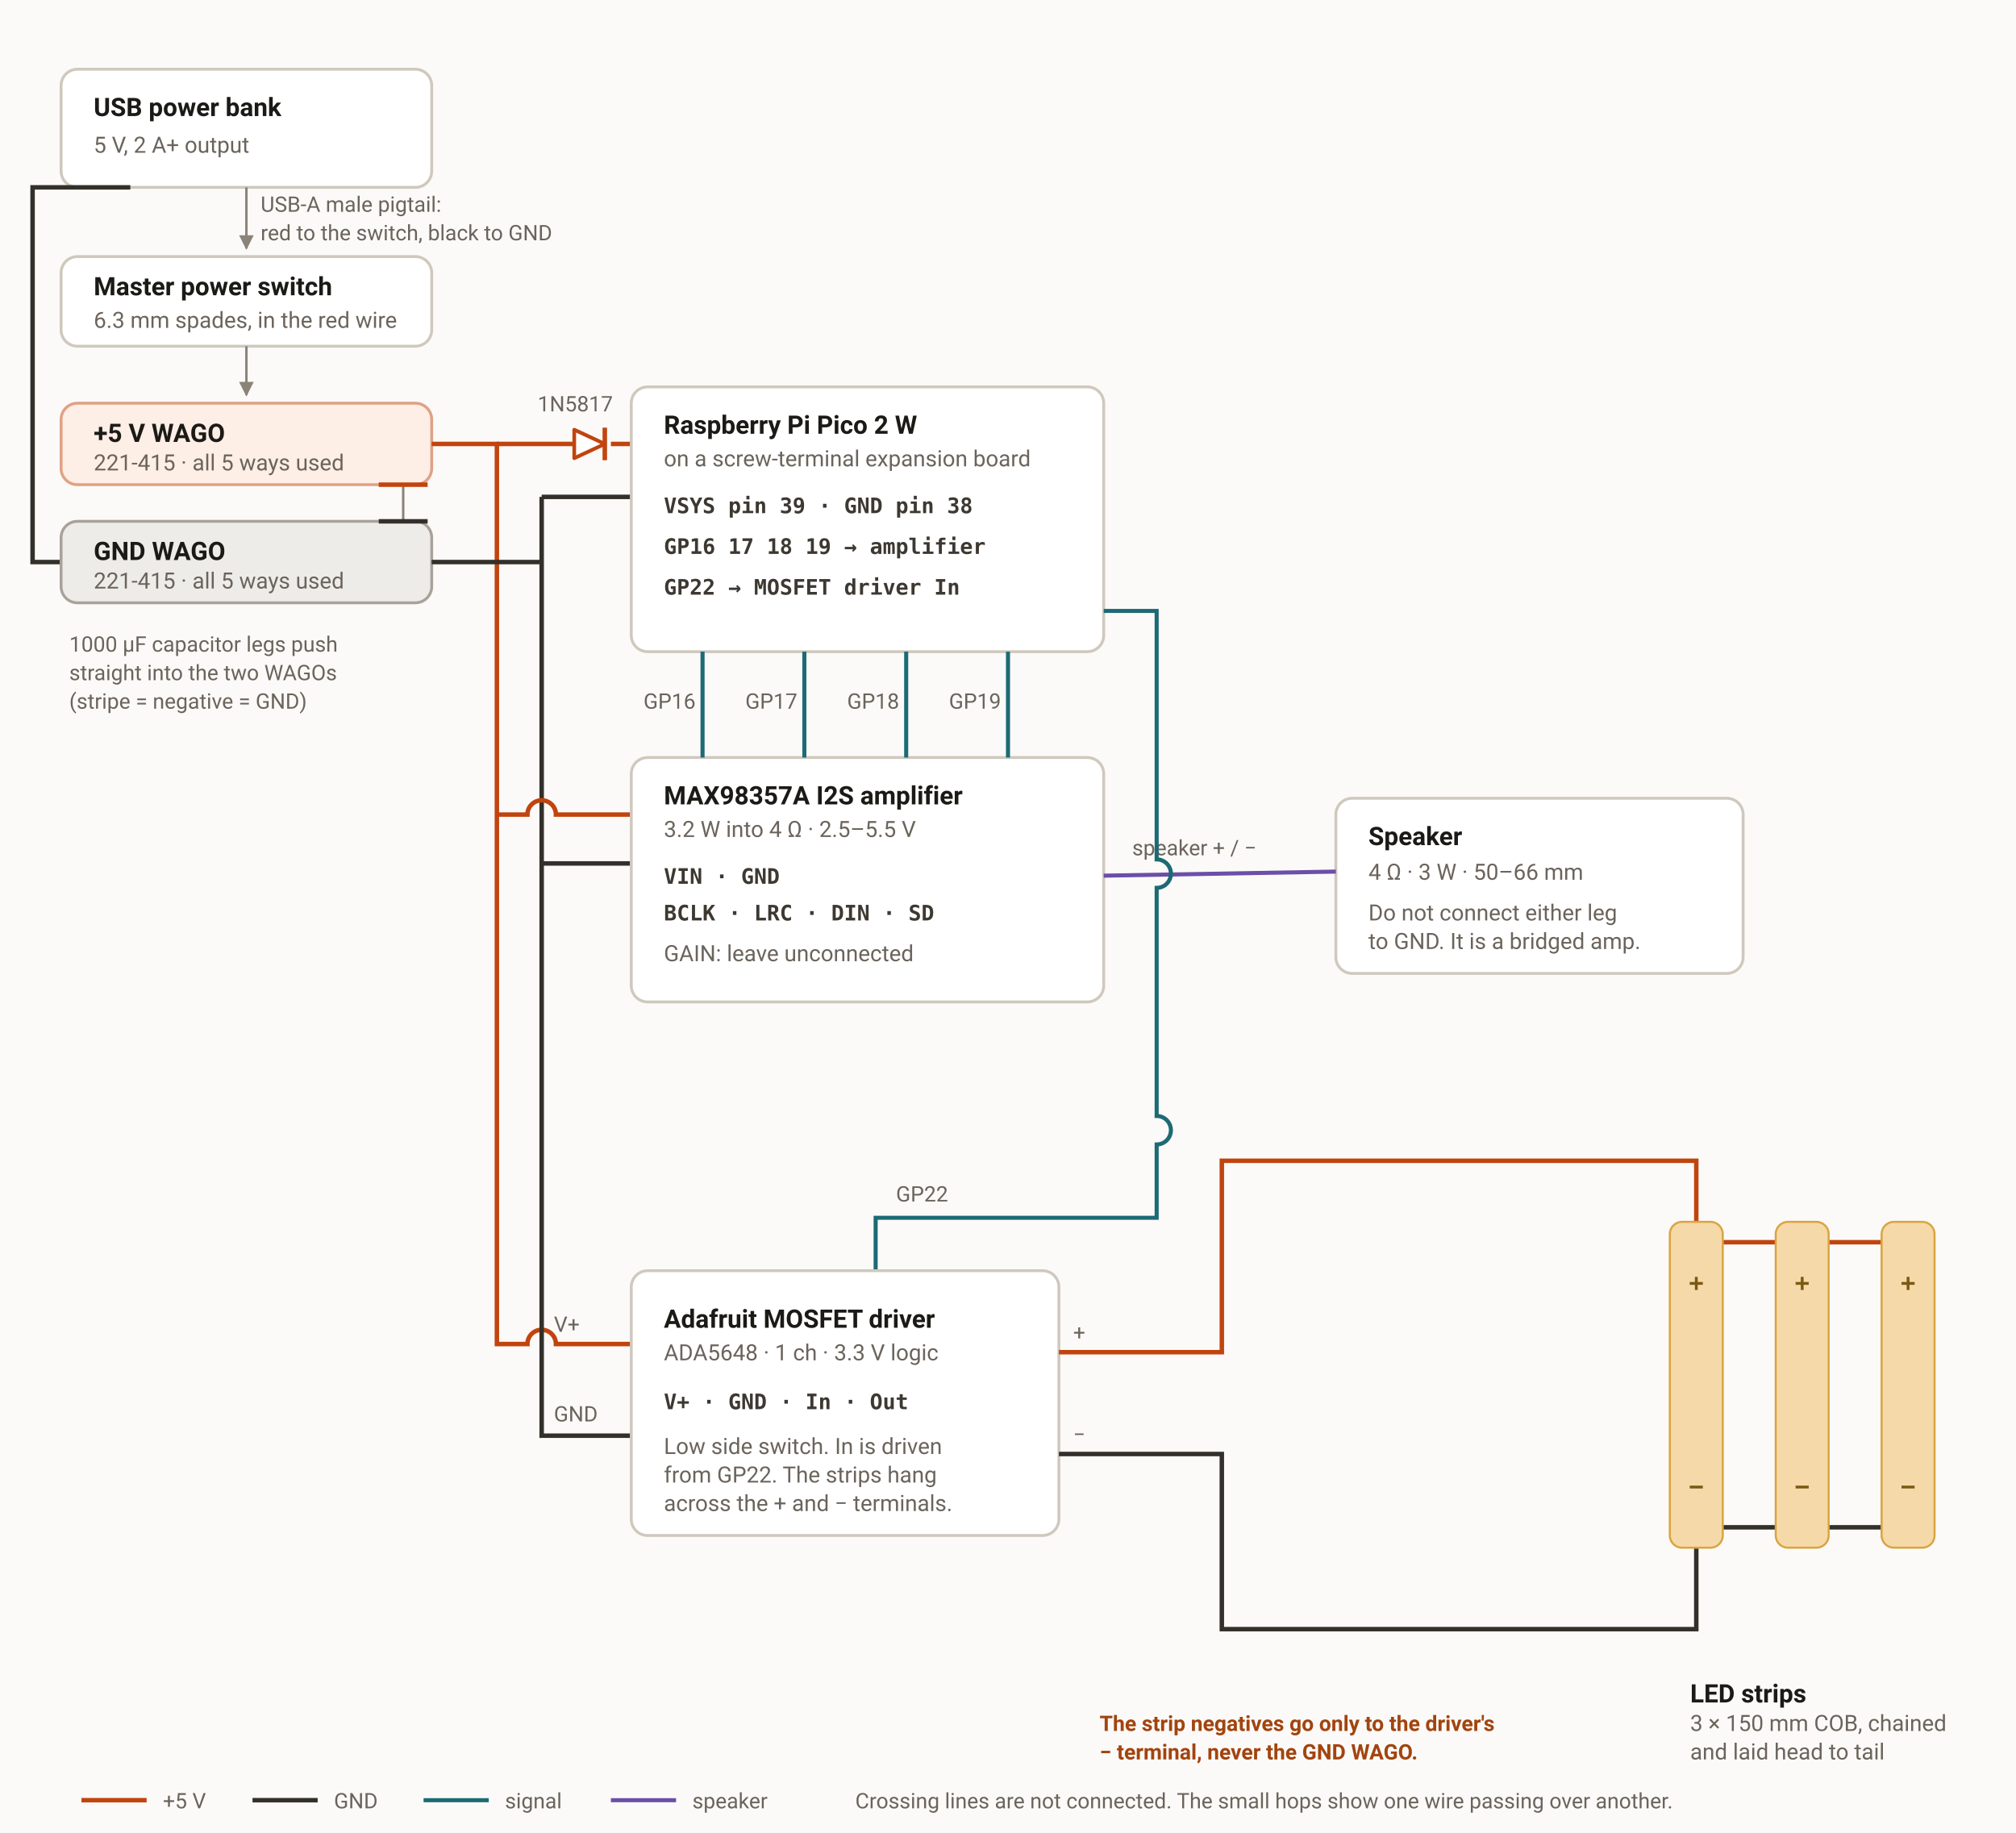
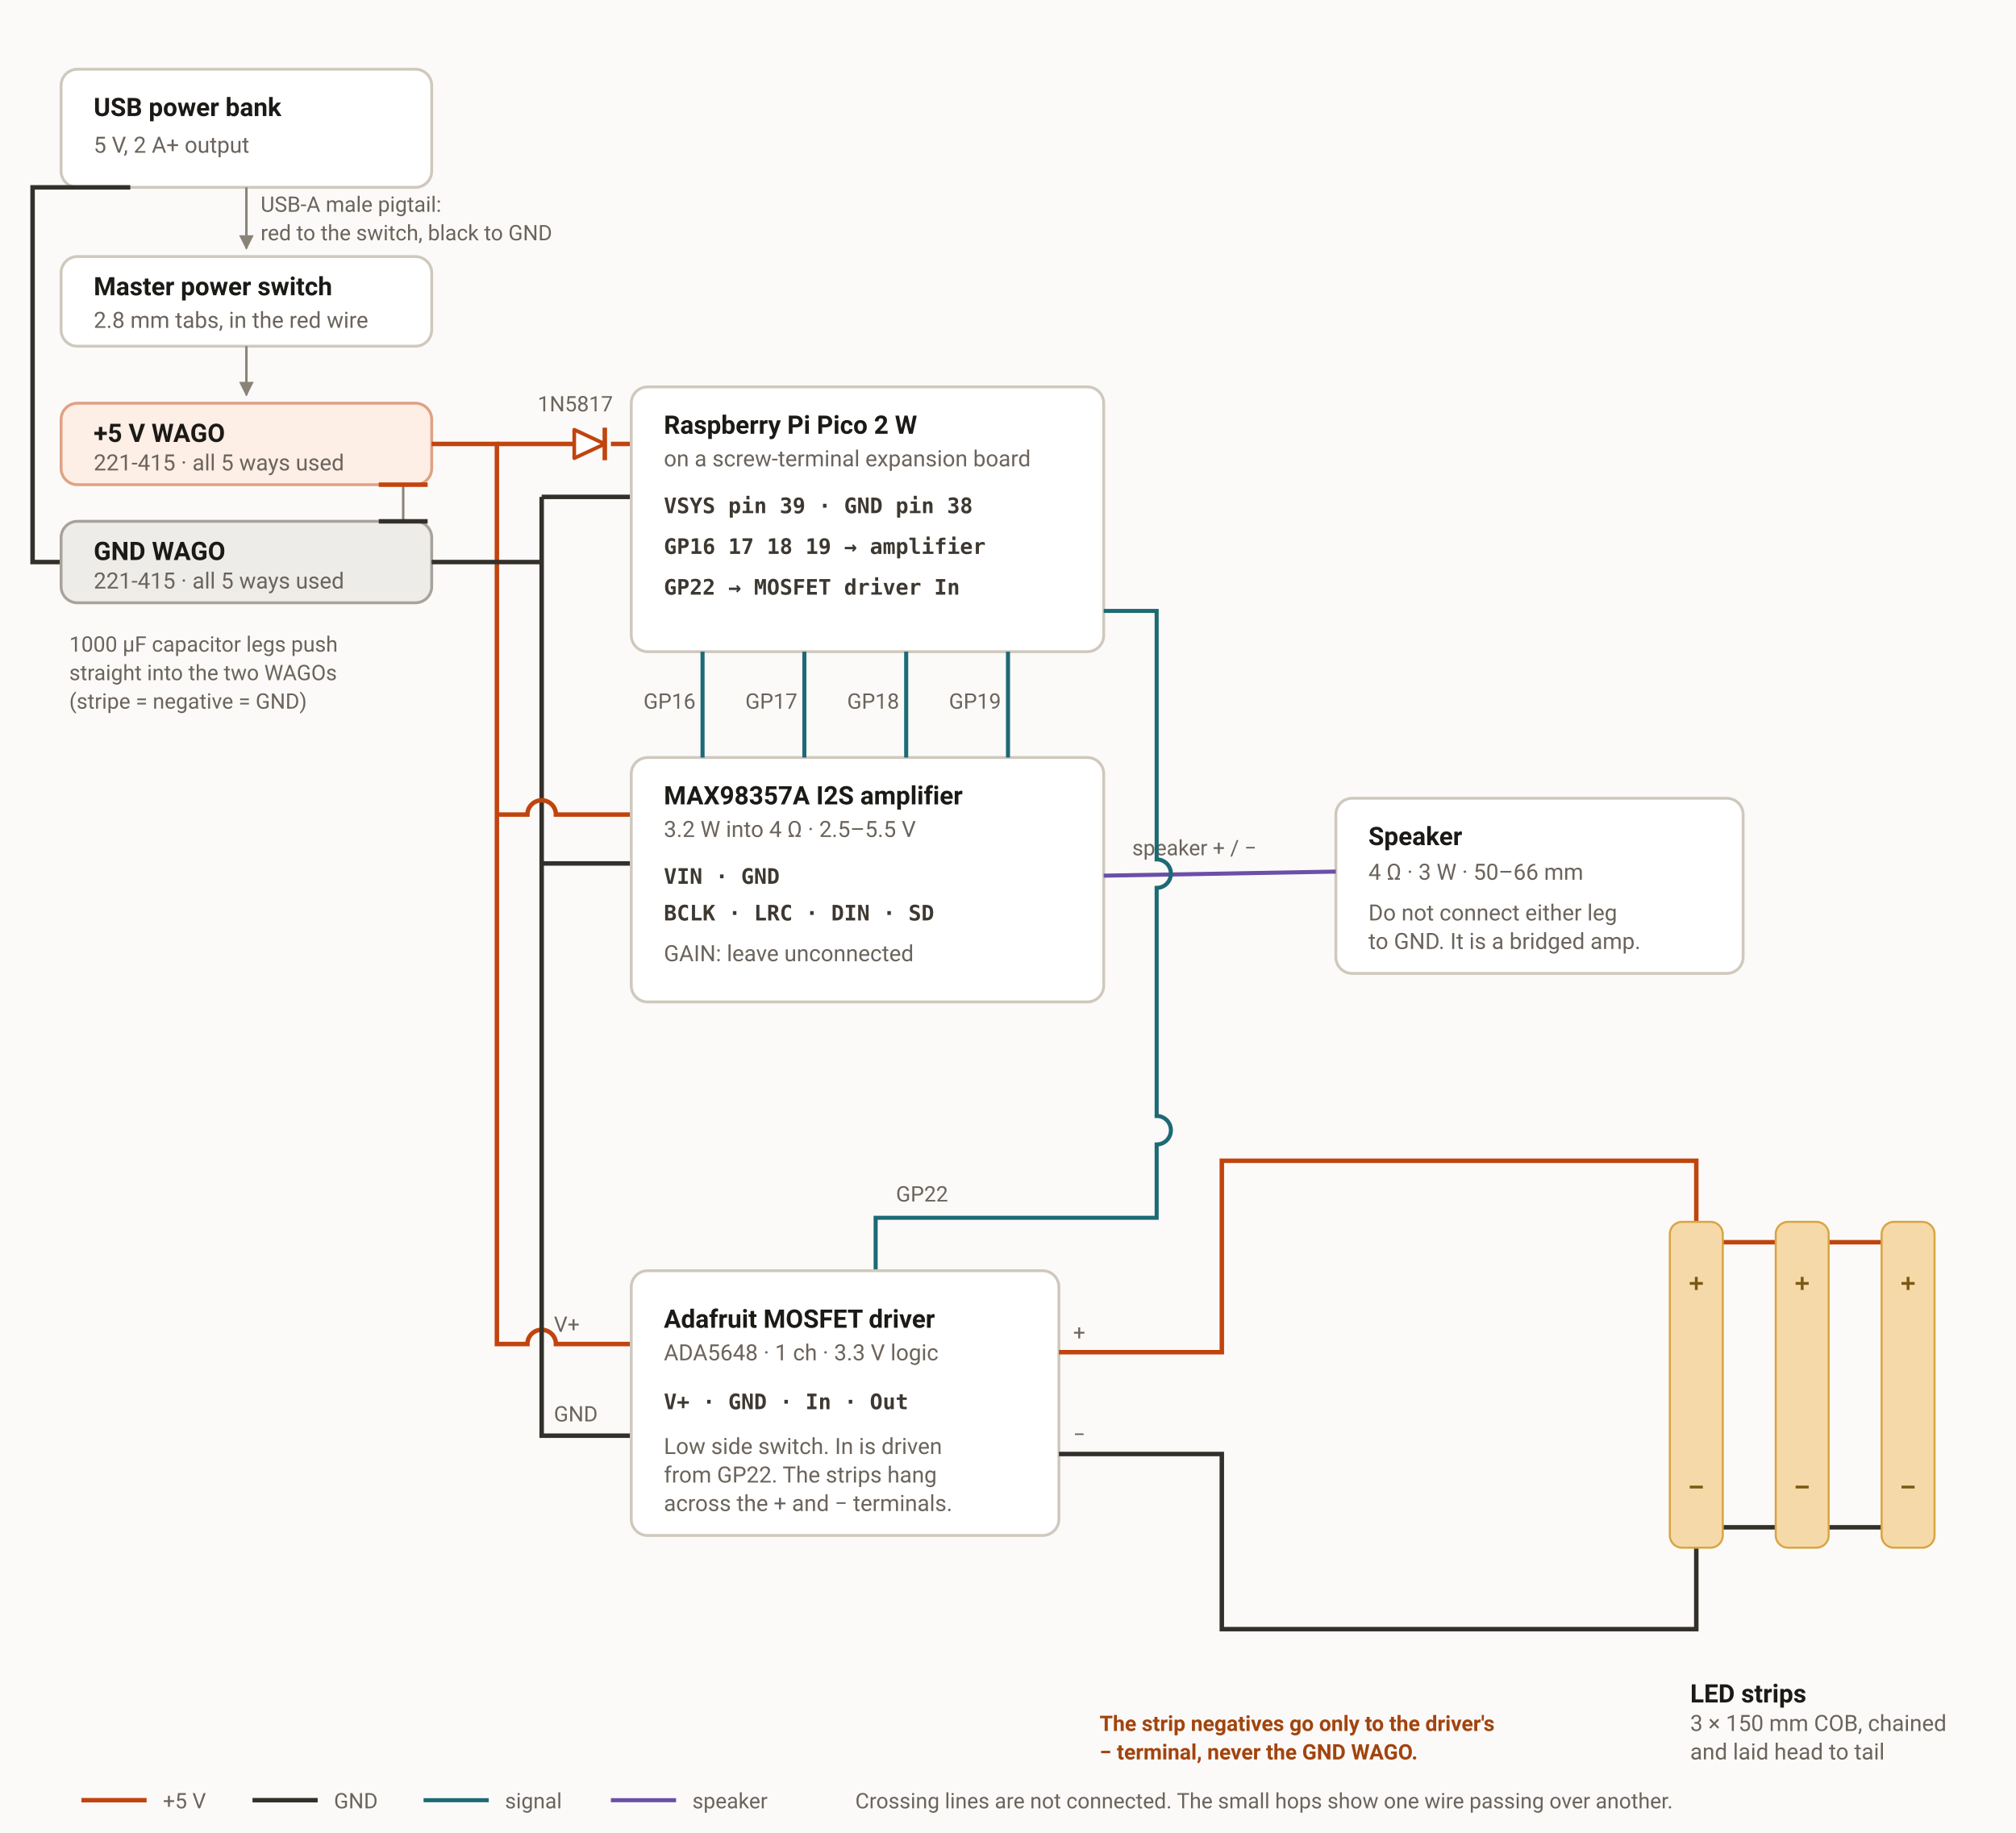
<svg xmlns="http://www.w3.org/2000/svg" viewBox="0 0 990 900" role="img" aria-label="Raijin wiring diagram: power bank, switch, supply WAGOs, Pico 2 W, MAX98357A amplifier, Adafruit MOSFET driver, and three LED strips chained together across its output terminals">
  <defs>
    <marker id="ar" viewBox="0 0 10 10" refX="9" refY="5" markerWidth="6" markerHeight="6" orient="auto">
      <path d="M0,0 L10,5 L0,10 z" fill="#8a8378" />
    </marker>
    <style>
      .box{fill:#ffffff;stroke:#cfc8bd;stroke-width:1.4}
      .ttl{font:600 12.5px -apple-system,Segoe UI,Roboto,sans-serif;fill:#1c1a17}
      .sub{font:11px -apple-system,Segoe UI,Roboto,sans-serif;fill:#6b645c}
      .pin{font:600 10.5px ui-monospace,Menlo,Consolas,monospace;fill:#3d3831}
      .wl {font:10.5px -apple-system,Segoe UI,Roboto,sans-serif;fill:#6b645c}
      .warn{font:600 10.5px -apple-system,Segoe UI,Roboto,sans-serif;fill:#a2440e}
      .mark{font:600 12px ui-monospace,Menlo,Consolas,monospace;fill:#7a5a12}
      .pw{stroke:#c1440e;stroke-width:2.2;fill:none}
      .gnd{stroke:#33302b;stroke-width:2.2;fill:none}
      .sig{stroke:#1d6a75;stroke-width:2;fill:none}
      .aud{stroke:#6b4fa8;stroke-width:2;fill:none}
      .thin{stroke:#8a8378;stroke-width:1.2;fill:none}
    </style>
  </defs>
  <rect x="0" y="0" width="990" height="900" fill="#fbfaf8" />
  <rect class="box" x="30" y="34" width="182" height="58" rx="8" />
  <text class="ttl" x="46" y="57">USB power bank</text>
  <text class="sub" x="46" y="75">5 V, 2 A+ output</text>
  <path class="thin" d="M121,92 L121,122" marker-end="url(#ar)" />
  <text class="wl" x="128" y="104">USB-A male pigtail:</text>
  <text class="wl" x="128" y="118">red to the switch, black to GND</text>
  <path class="gnd" d="M64,92 L16,92 L16,276 L30,276" />
  <rect class="box" x="30" y="126" width="182" height="44" rx="8" />
  <text class="ttl" x="46" y="145">Master power switch</text>
-   <text class="sub" x="46" y="161">6.3 mm spades, in the red wire</text>
+   <text class="sub" x="46" y="161">2.8 mm tabs, in the red wire</text>
  <path class="thin" d="M121,170 L121,194" marker-end="url(#ar)" />
  <rect x="30" y="198" width="182" height="40" rx="8" fill="#fdeee6" stroke="#e0a184" stroke-width="1.4" />
  <text class="ttl" x="46" y="217">+5 V WAGO</text>
  <text class="sub" x="46" y="231">221-415 · all 5 ways used</text>
  <rect x="30" y="256" width="182" height="40" rx="8" fill="#eeece9" stroke="#a8a29a" stroke-width="1.4" />
  <text class="ttl" x="46" y="275">GND WAGO</text>
  <text class="sub" x="46" y="289">221-415 · all 5 ways used</text>
  <path class="thin" d="M198,238 L198,256" />
  <path class="pw" d="M186,238 L210,238" />
  <path class="gnd" d="M186,256 L210,256" />
  <text class="wl" x="34" y="320">1000 µF capacitor legs push</text>
  <text class="wl" x="34" y="334">straight into the two WAGOs</text>
  <text class="wl" x="34" y="348">(stripe = negative = GND)</text>
  <path class="pw" d="M212,218 L244,218 L244,660 L259,660 A7,7 0 0 1 273,660 L310,660" />
  <path class="gnd" d="M212,276 L266,276" />
  <path class="gnd" d="M266,244 L266,705 L310,705" />
  <path class="pw" d="M244,218 L282,218" />
  <path d="M282,211 L282,225 L297,218 z" fill="#fff" stroke="#c1440e" stroke-width="1.8" stroke-linejoin="round" />
  <path class="pw" d="M297,210 L297,226" />
  <path class="pw" d="M300,218 L310,218" />
  <text class="wl" x="264" y="202">1N5817</text>
  <path class="gnd" d="M266,244 L310,244" />
  <path class="pw" d="M244,400 L259,400 A7,7 0 0 1 273,400 L310,400" />
  <path class="gnd" d="M266,424 L310,424" />
  <rect class="box" x="310" y="190" width="232" height="130" rx="8" />
  <text class="ttl" x="326" y="213">Raspberry Pi Pico 2 W</text>
  <text class="sub" x="326" y="229">on a screw-terminal expansion board</text>
  <text class="pin" x="326" y="252">VSYS pin 39 · GND pin 38</text>
  <text class="pin" x="326" y="272">GP16 17 18 19 → amplifier</text>
  <text class="pin" x="326" y="292">GP22 → MOSFET driver In</text>
  <rect class="box" x="310" y="372" width="232" height="120" rx="8" />
  <text class="ttl" x="326" y="395">MAX98357A I2S amplifier</text>
  <text class="sub" x="326" y="411">3.2 W into 4 Ω · 2.5–5.5 V</text>
  <text class="pin" x="326" y="434">VIN · GND</text>
  <text class="pin" x="326" y="452">BCLK · LRC · DIN · SD</text>
  <text class="sub" x="326" y="472">GAIN: leave unconnected</text>
  <path class="sig" d="M345,320 L345,372" />
  <path class="sig" d="M395,320 L395,372" />
  <path class="sig" d="M445,320 L445,372" />
  <path class="sig" d="M495,320 L495,372" />
  <text class="wl" x="316" y="348">GP16</text>
  <text class="wl" x="366" y="348">GP17</text>
  <text class="wl" x="416" y="348">GP18</text>
  <text class="wl" x="466" y="348">GP19</text>
  <rect class="box" x="656" y="392" width="200" height="86" rx="8" />
  <text class="ttl" x="672" y="415">Speaker</text>
  <text class="sub" x="672" y="432">4 Ω · 3 W · 50–66 mm</text>
  <text class="sub" x="672" y="452">Do not connect either leg</text>
  <text class="sub" x="672" y="466">to GND. It is a bridged amp.</text>
  <path class="aud" d="M542,430 L656,428" />
  <text class="wl" x="556" y="420">speaker + / −</text>
  <path class="sig" d="M542,300 L568,300 L568,422 A7,7 0 0 1 568,436 L568,548 A7,7 0 0 1 568,562 L568,598 L430,598 L430,624" />
  <text class="wl" x="440" y="590">GP22</text>
  <rect class="box" x="310" y="624" width="210" height="130" rx="8" />
  <text class="ttl" x="326" y="652">Adafruit MOSFET driver</text>
  <text class="sub" x="326" y="668">ADA5648 · 1 ch · 3.3 V logic</text>
  <text class="pin" x="326" y="692">V+ · GND · In · Out</text>
  <text class="sub" x="326" y="714">Low side switch. In is driven</text>
  <text class="sub" x="326" y="728">from GP22. The strips hang</text>
  <text class="sub" x="326" y="742">across the + and − terminals.</text>
  <text class="wl" x="272" y="654">V+</text>
  <text class="wl" x="272" y="698">GND</text>
  <path class="pw" d="M520,664 L600,664 L600,570 L833,570 L833,600" />
  <text class="wl" x="527" y="658">+</text>
  <path class="pw" d="M846,610 L872,610" />
  <path class="pw" d="M898,610 L924,610" />
  <path class="gnd" d="M520,714 L600,714 L600,800 L833,800 L833,760" />
  <text class="wl" x="527" y="708">−</text>
  <path class="gnd" d="M846,750 L872,750" />
  <path class="gnd" d="M898,750 L924,750" />
  <rect x="820" y="600" width="26" height="160" rx="6" fill="#f6d9a8" stroke="#d9a441" />
  <rect x="872" y="600" width="26" height="160" rx="6" fill="#f6d9a8" stroke="#d9a441" />
  <rect x="924" y="600" width="26" height="160" rx="6" fill="#f6d9a8" stroke="#d9a441" />
  <text class="mark" x="833" y="634" text-anchor="middle">+</text>
  <text class="mark" x="885" y="634" text-anchor="middle">+</text>
  <text class="mark" x="937" y="634" text-anchor="middle">+</text>
  <text class="mark" x="833" y="734" text-anchor="middle">−</text>
  <text class="mark" x="885" y="734" text-anchor="middle">−</text>
  <text class="mark" x="937" y="734" text-anchor="middle">−</text>
  <text class="ttl" x="830" y="836">LED strips</text>
  <text class="sub" x="830" y="850">3 × 150 mm COB, chained</text>
  <text class="sub" x="830" y="864">and laid head to tail</text>
  <text class="warn" x="540" y="850">The strip negatives go only to the driver's</text>
  <text class="warn" x="540" y="864">− terminal, never the GND WAGO.</text>
  <path class="pw" d="M40,884 L72,884" />
  <text class="wl" x="80" y="888">+5 V</text>
  <path class="gnd" d="M124,884 L156,884" />
  <text class="wl" x="164" y="888">GND</text>
  <path class="sig" d="M208,884 L240,884" />
  <text class="wl" x="248" y="888">signal</text>
  <path class="aud" d="M300,884 L332,884" />
  <text class="wl" x="340" y="888">speaker</text>
  <text class="wl" x="420" y="888">Crossing lines are not connected. The small hops show one wire passing over another.</text>
</svg>
